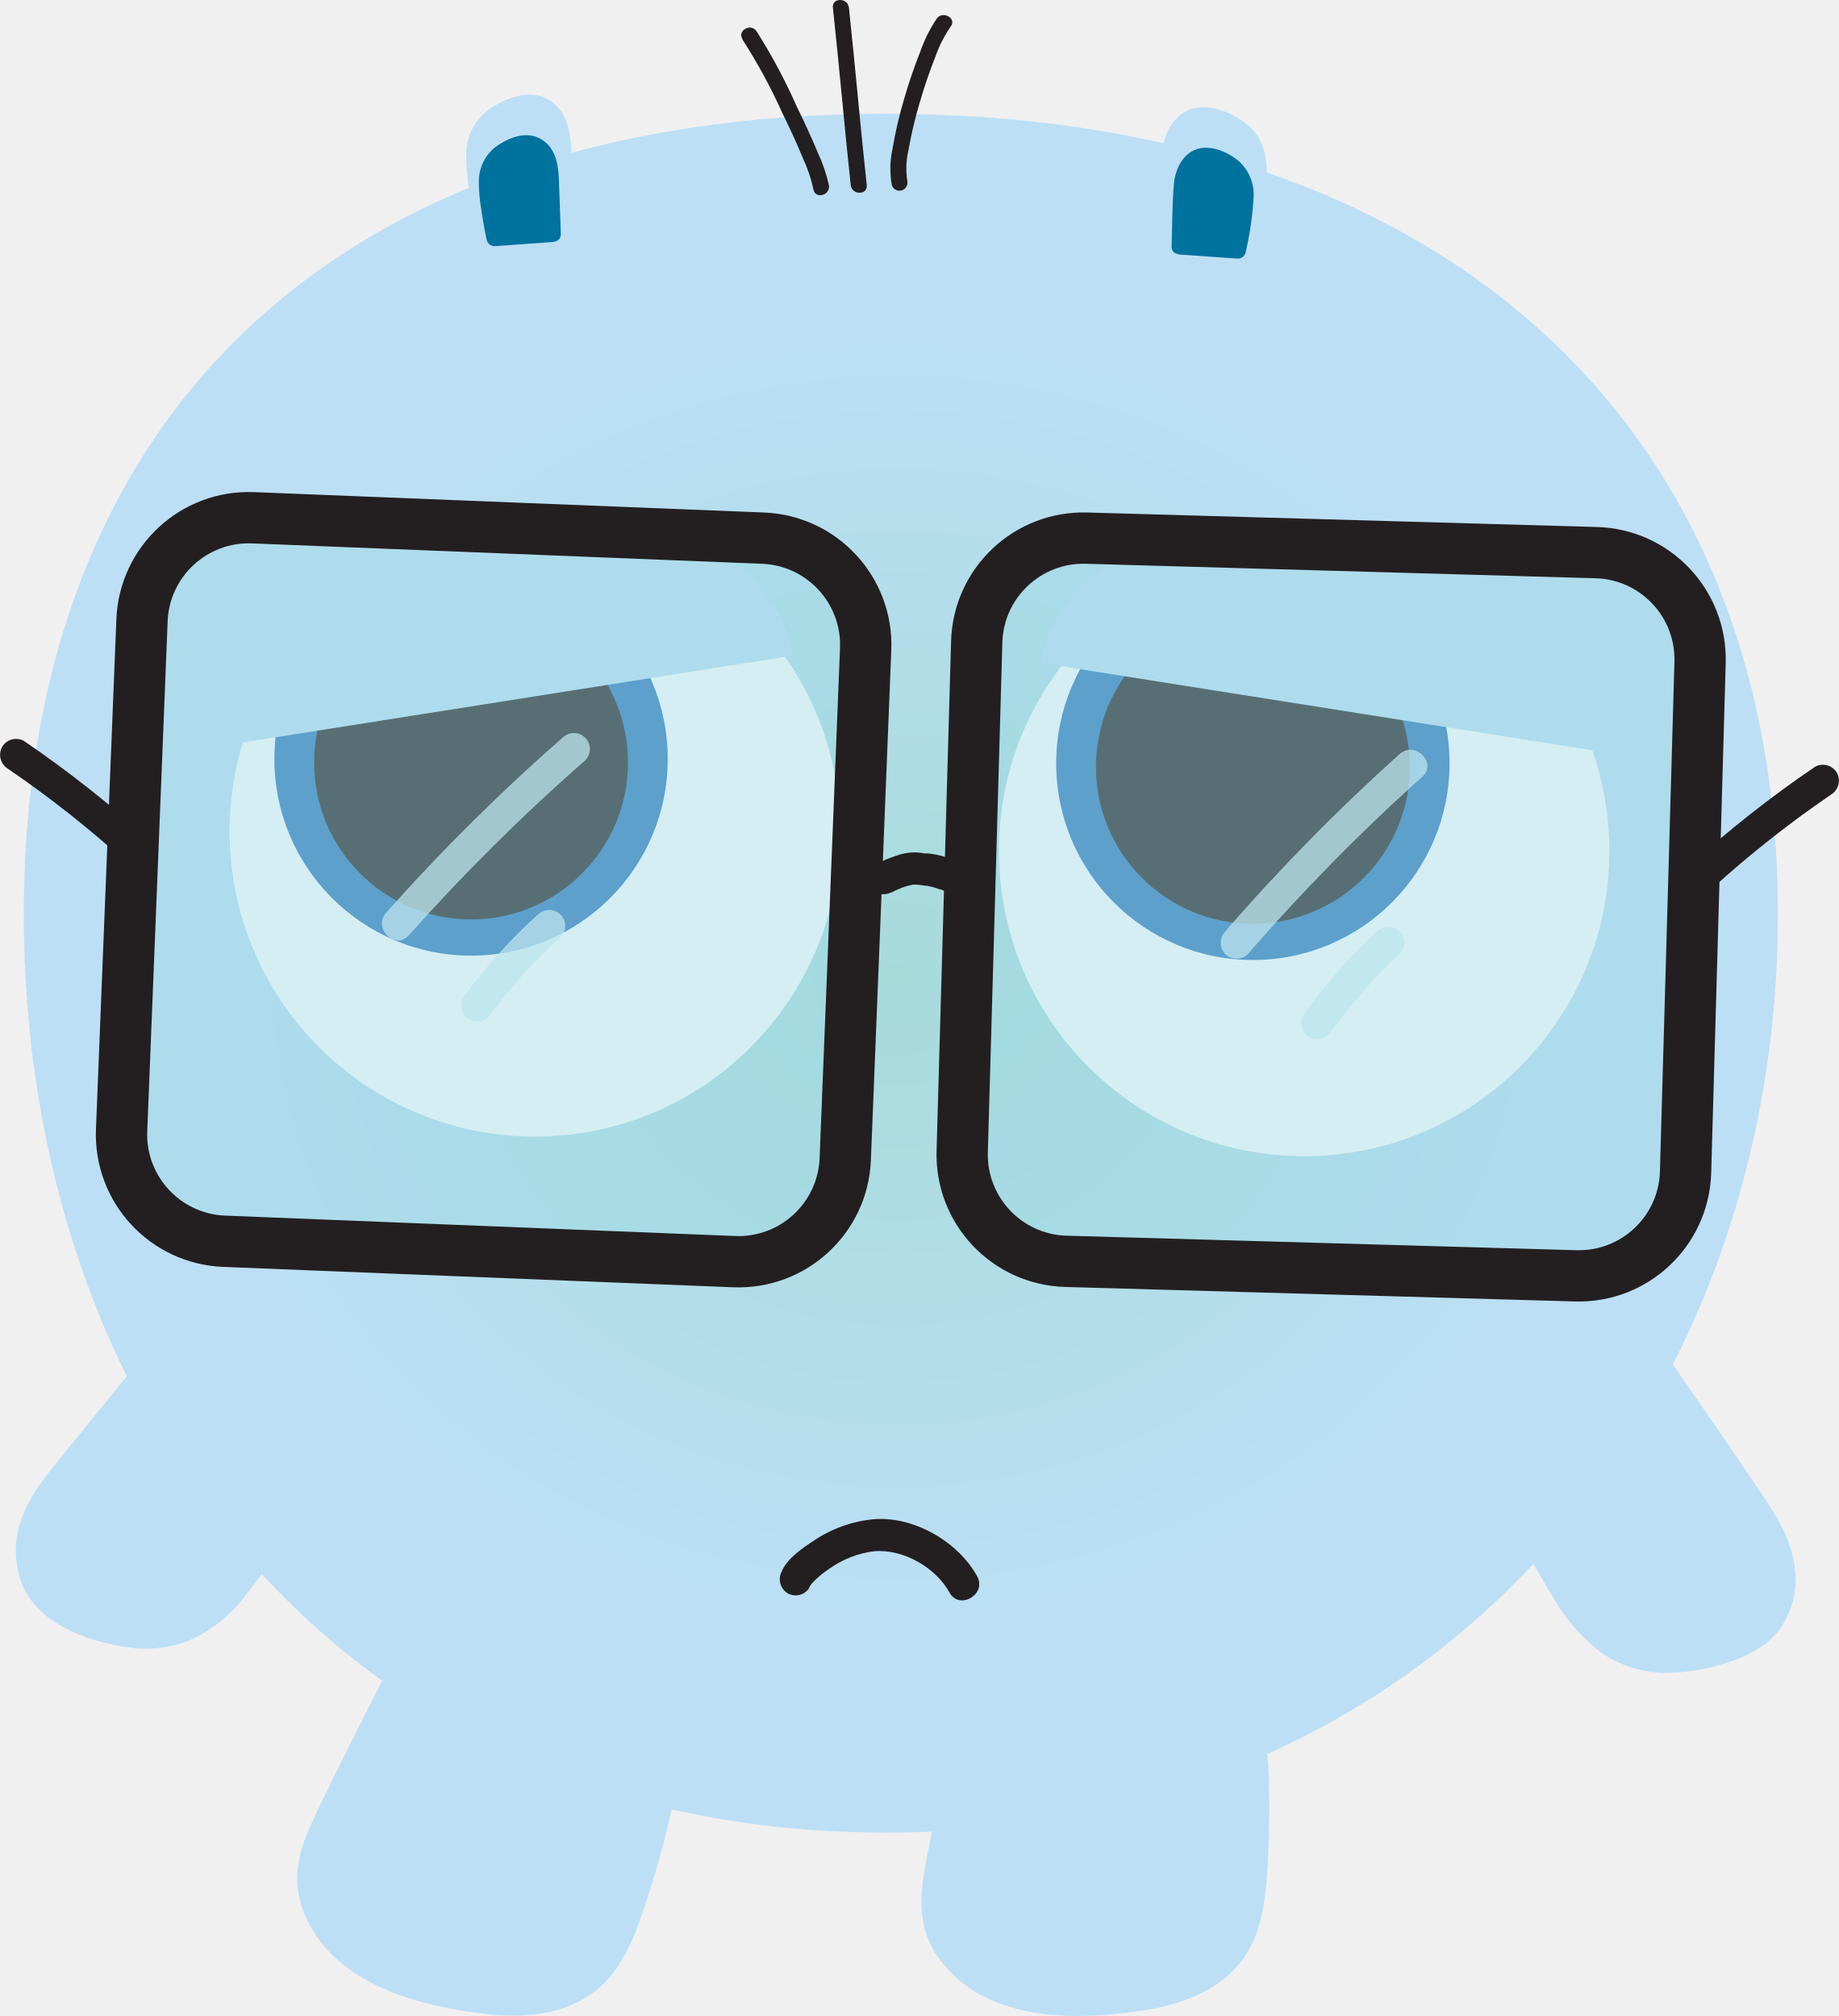
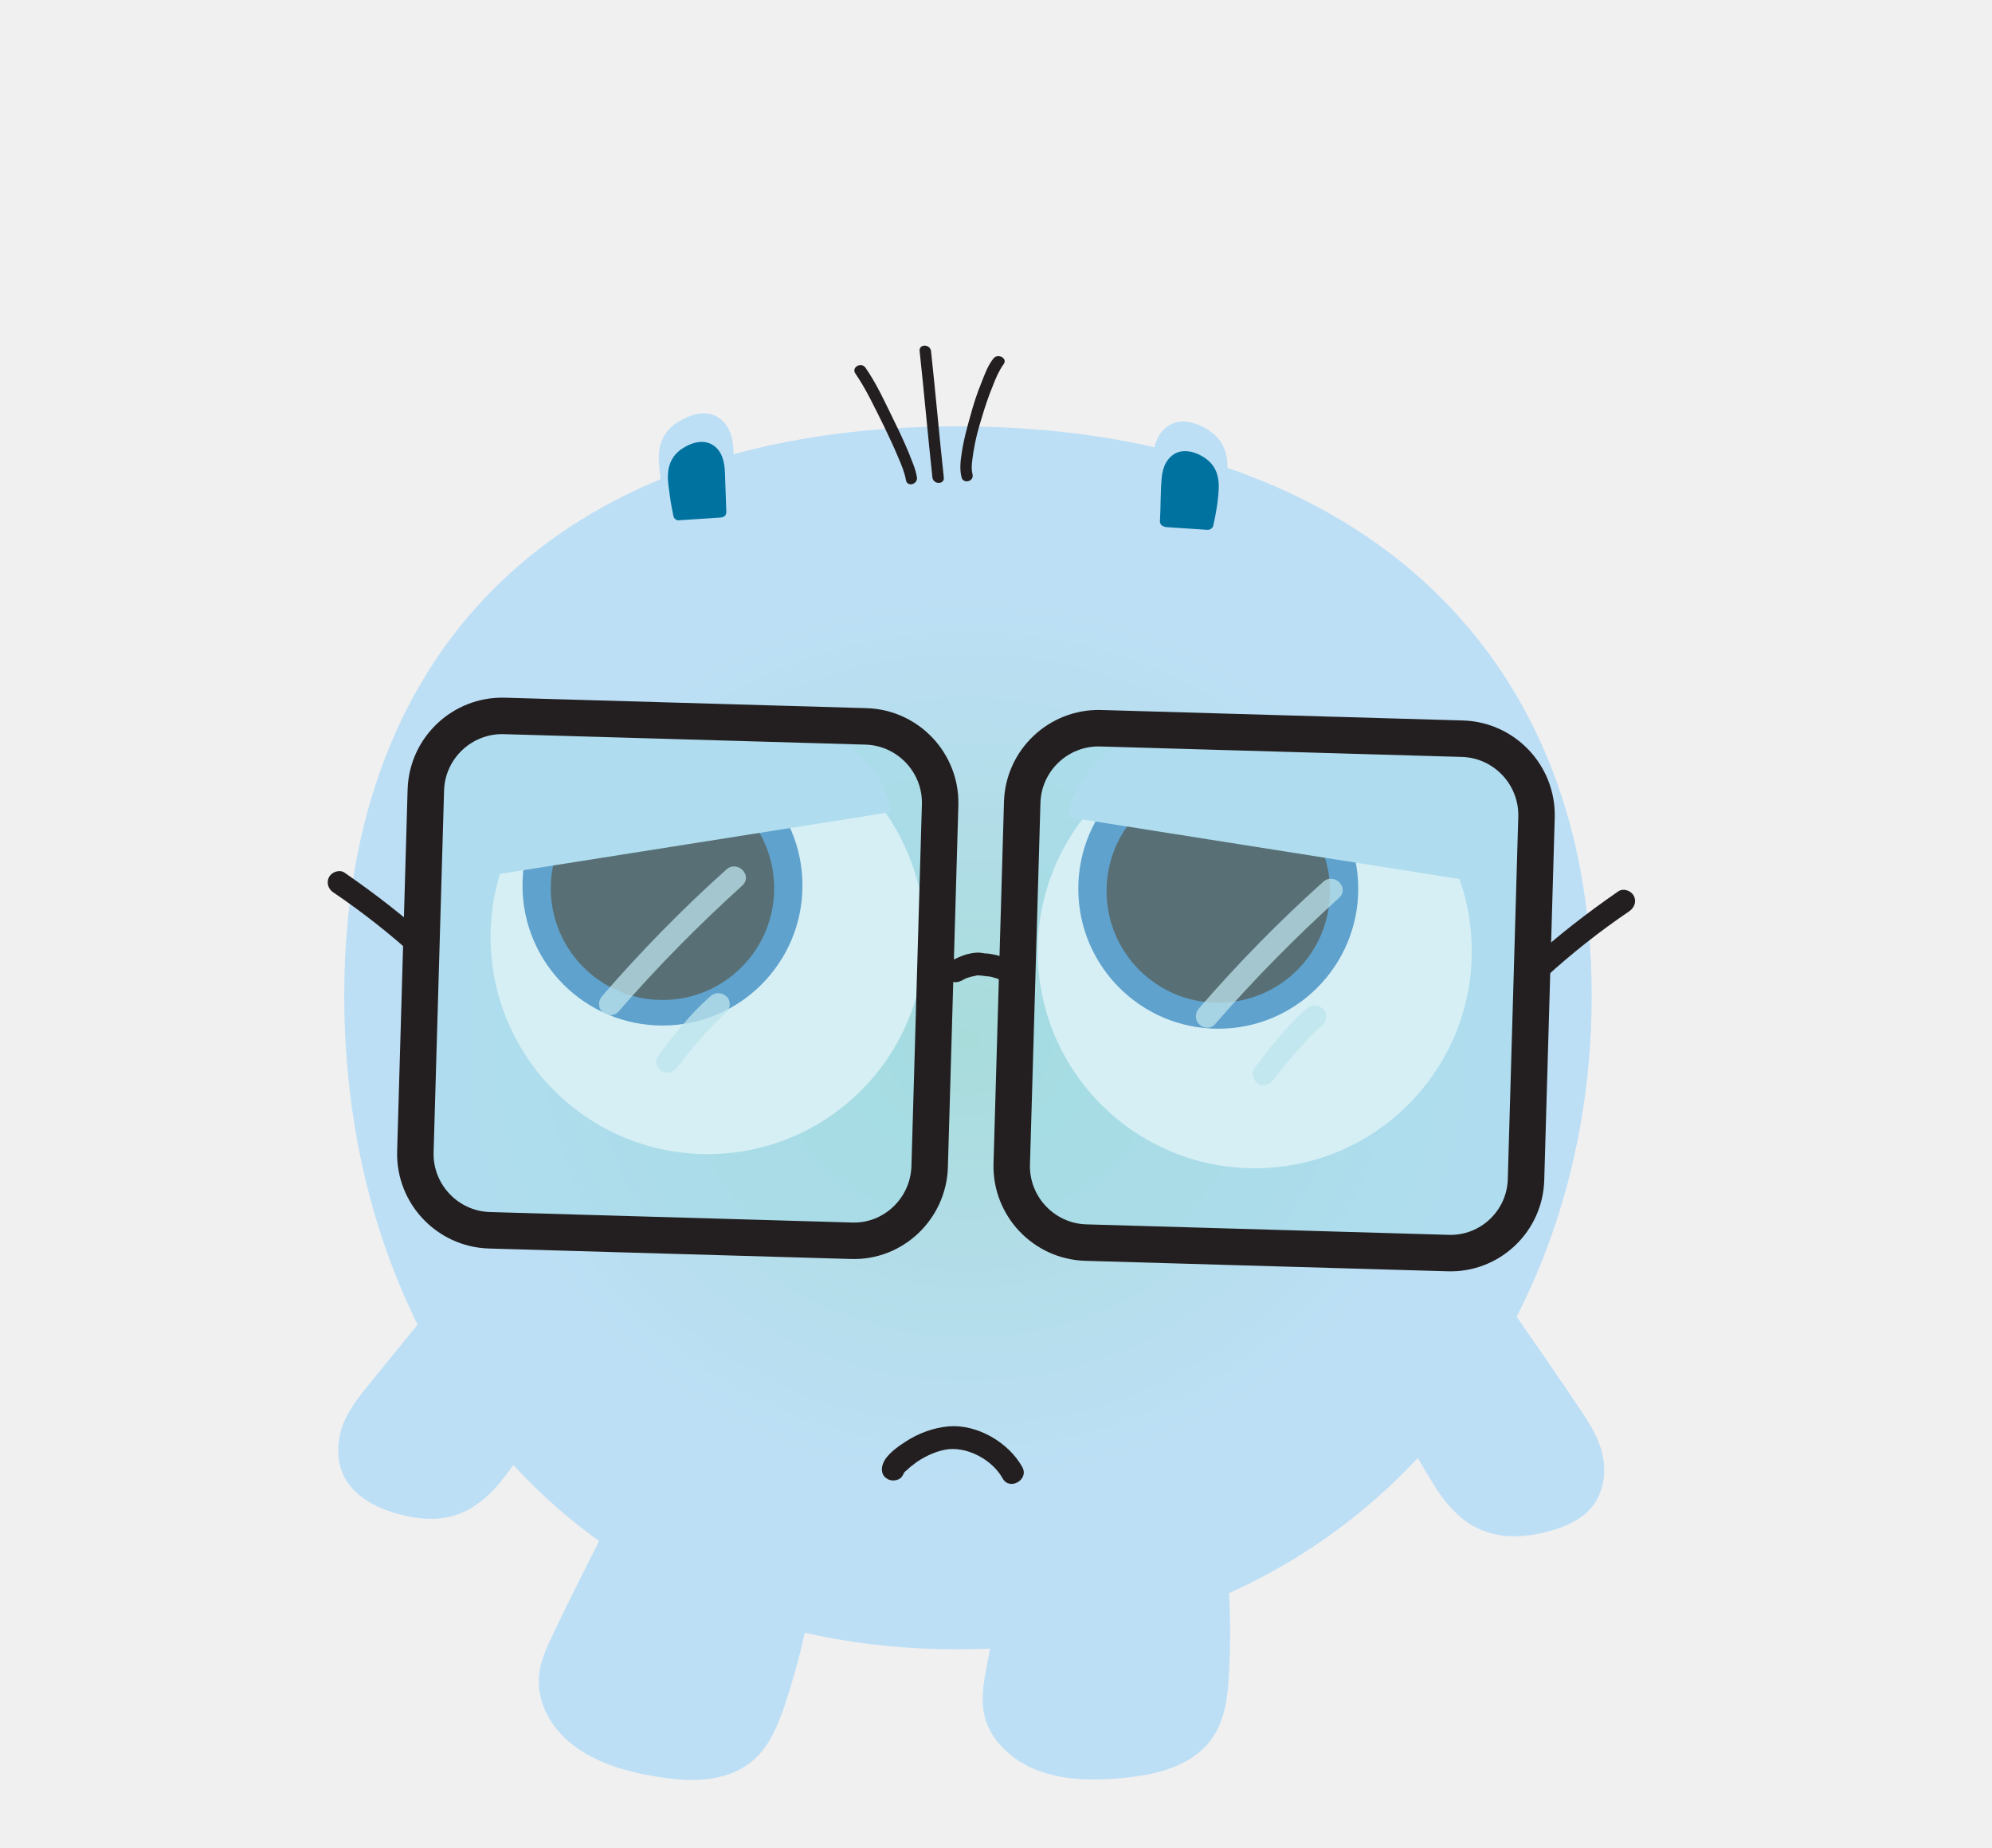
- <svg xmlns="http://www.w3.org/2000/svg" viewBox="0 0 286.86 314.54">
-   <defs>
-     <style>.cls-1{fill:url(#radial-gradient);}.cls-2{fill:#bcdff5;}.cls-3,.cls-7{fill:#231f20;}.cls-4{fill:#00729e;}.cls-5{fill:#fff;stroke:#fff;}.cls-5,.cls-7,.cls-8{stroke-miterlimit:10;}.cls-6{fill:#2e76bb;}.cls-7,.cls-8{stroke:#231f20;}.cls-8{fill:#9cd9e5;fill-opacity:0.43;stroke-width:8px;}.cls-9{opacity:0.75;}.cls-10{fill:#bde4ed;}</style>
-     <radialGradient id="radial-gradient" cx="163.52" cy="150.08" r="136.45" gradientTransform="translate(-30.04 9.98) scale(1.04 0.95)" gradientUnits="userSpaceOnUse">
-       <stop offset="0" stop-color="#a7dbda" />
-       <stop offset="0.78" stop-color="#bcdff5" />
+ <svg xmlns="http://www.w3.org/2000/svg" version="1.1" id="Layer_1" x="0px" y="0px" viewBox="0 0 436.9 405.1" style="enable-background:new 0 0 436.9 405.1;" xml:space="preserve">
+   <style type="text/css">
+ 	.st0{fill:url(#SVGID_1_);}
+ 	.st1{fill:#BDDFF6;}
+ 	.st2{fill:#010101;}
+ 	.st3{fill:#231F20;}
+ 	.st4{fill:#BE202E;}
+ 	.st5{fill:#AC1F29;}
+ 	.st6{fill:#FFFFFF;stroke:#FFFFFF;stroke-miterlimit:10;}
+ 	.st7{fill:#3077BB;}
+ 	.st8{fill:#231F20;stroke:#231F20;stroke-miterlimit:10;}
+ 	.st9{fill:#00729F;}
+ 	.st10{fill:#9EDAE6;fill-opacity:0.43;stroke:#231F20;stroke-width:8;stroke-miterlimit:10;}
+ 	.st11{opacity:0.75;}
+ 	.st12{fill:#BEE4ED;}
+ 	.st13{fill:url(#SVGID_2_);}
+ 	.st14{fill:url(#SVGID_3_);}
+ 	.st15{fill:url(#SVGID_4_);}
+ 	.st16{fill:url(#SVGID_5_);}
+ 	.st17{fill:url(#SVGID_6_);}
+ 	.st18{fill:url(#SVGID_7_);}
+ 	.st19{fill:url(#SVGID_8_);}
+ 	.st20{fill:#6FCCD8;}
+ 	.st21{fill:url(#SVGID_9_);}
+ 	.st22{fill:url(#SVGID_10_);}
+ 	.st23{fill:#FFFFFF;}
+ 	.st24{fill:url(#SVGID_11_);}
+ 	.st25{fill:url(#SVGID_12_);}
+ 	.st26{fill:url(#SVGID_13_);}
+ 	.st27{fill:url(#SVGID_14_);}
+ 	.st28{fill:url(#SVGID_15_);}
+ 	.st29{fill:url(#SVGID_16_);}
+ 	.st30{fill:#774098;}
+ 	.st31{fill:#6A2F8F;}
+ 	.st32{fill:#774098;stroke:#6A2F8F;stroke-width:2;stroke-miterlimit:10;}
+ 	.st33{opacity:0.15;}
+ 	.st34{filter:url(#Adobe_OpacityMaskFilter);}
+ 	.st35{mask:url(#SVGID_17_);}
+ 	.st36{fill:#F15E6D;}
+ 	.st37{filter:url(#Adobe_OpacityMaskFilter_1_);}
+ 	.st38{mask:url(#SVGID_18_);}
+ 	.st39{fill:url(#SVGID_19_);}
+ 	.st40{filter:url(#Adobe_OpacityMaskFilter_2_);}
+ 	.st41{mask:url(#SVGID_20_);}
+ 	.st42{filter:url(#Adobe_OpacityMaskFilter_3_);}
+ 	.st43{mask:url(#SVGID_21_);}
+ 	.st44{fill:url(#SVGID_22_);}
+ 	.st45{filter:url(#Adobe_OpacityMaskFilter_4_);}
+ 	.st46{mask:url(#SVGID_23_);}
+ 	.st47{filter:url(#Adobe_OpacityMaskFilter_5_);}
+ 	.st48{mask:url(#SVGID_24_);}
+ 	.st49{fill:url(#SVGID_25_);}
+ 	.st50{filter:url(#Adobe_OpacityMaskFilter_6_);}
+ 	.st51{mask:url(#SVGID_26_);}
+ 	.st52{filter:url(#Adobe_OpacityMaskFilter_7_);}
+ 	.st53{mask:url(#SVGID_27_);}
+ 	.st54{fill:url(#SVGID_28_);}
+ 	.st55{filter:url(#Adobe_OpacityMaskFilter_8_);}
+ 	.st56{mask:url(#SVGID_29_);}
+ 	.st57{filter:url(#Adobe_OpacityMaskFilter_9_);}
+ 	.st58{mask:url(#SVGID_30_);}
+ 	.st59{fill:url(#SVGID_31_);}
+ 	.st60{filter:url(#Adobe_OpacityMaskFilter_10_);}
+ 	.st61{mask:url(#SVGID_32_);}
+ 	.st62{filter:url(#Adobe_OpacityMaskFilter_11_);}
+ 	.st63{mask:url(#SVGID_33_);}
+ 	.st64{fill:url(#SVGID_34_);}
+ 	.st65{filter:url(#Adobe_OpacityMaskFilter_12_);}
+ 	.st66{mask:url(#SVGID_35_);}
+ 	.st67{filter:url(#Adobe_OpacityMaskFilter_13_);}
+ 	.st68{mask:url(#SVGID_36_);}
+ 	.st69{fill:url(#SVGID_37_);}
+ 	.st70{filter:url(#Adobe_OpacityMaskFilter_14_);}
+ 	.st71{mask:url(#SVGID_38_);}
+ 	.st72{filter:url(#Adobe_OpacityMaskFilter_15_);}
+ 	.st73{mask:url(#SVGID_39_);}
+ 	.st74{fill:url(#SVGID_40_);}
+ 	.st75{filter:url(#Adobe_OpacityMaskFilter_16_);}
+ 	.st76{mask:url(#SVGID_41_);}
+ 	.st77{filter:url(#Adobe_OpacityMaskFilter_17_);}
+ 	.st78{mask:url(#SVGID_42_);}
+ 	.st79{fill:url(#SVGID_43_);}
+ 	.st80{filter:url(#Adobe_OpacityMaskFilter_18_);}
+ 	.st81{mask:url(#SVGID_44_);}
+ 	.st82{filter:url(#Adobe_OpacityMaskFilter_19_);}
+ 	.st83{mask:url(#SVGID_45_);}
+ 	.st84{fill:url(#SVGID_46_);}
+ 	.st85{filter:url(#Adobe_OpacityMaskFilter_20_);}
+ 	.st86{mask:url(#SVGID_47_);}
+ 	.st87{filter:url(#Adobe_OpacityMaskFilter_21_);}
+ 	.st88{mask:url(#SVGID_48_);}
+ 	.st89{fill:url(#SVGID_49_);}
+ 	.st90{filter:url(#Adobe_OpacityMaskFilter_22_);}
+ 	.st91{mask:url(#SVGID_50_);}
+ 	.st92{filter:url(#Adobe_OpacityMaskFilter_23_);}
+ 	.st93{mask:url(#SVGID_51_);}
+ 	.st94{fill:url(#SVGID_52_);}
+ 	.st95{filter:url(#Adobe_OpacityMaskFilter_24_);}
+ 	.st96{mask:url(#SVGID_53_);}
+ 	.st97{filter:url(#Adobe_OpacityMaskFilter_25_);}
+ 	.st98{mask:url(#SVGID_54_);}
+ 	.st99{fill:url(#SVGID_55_);}
+ 	.st100{filter:url(#Adobe_OpacityMaskFilter_26_);}
+ 	.st101{mask:url(#SVGID_56_);}
+ 	.st102{filter:url(#Adobe_OpacityMaskFilter_27_);}
+ 	.st103{mask:url(#SVGID_57_);}
+ 	.st104{fill:url(#SVGID_58_);}
+ 	.st105{filter:url(#Adobe_OpacityMaskFilter_28_);}
+ 	.st106{mask:url(#SVGID_59_);}
+ 	.st107{filter:url(#Adobe_OpacityMaskFilter_29_);}
+ 	.st108{mask:url(#SVGID_60_);}
+ 	.st109{fill:url(#SVGID_61_);}
+ 	.st110{fill:#1B191D;}
+ 	.st111{fill:#1B191D;stroke:#00729F;stroke-width:4;stroke-miterlimit:10;}
+ 	.st112{fill:#FAAF43;}
+ 	.st113{fill:url(#SVGID_62_);}
+ 	.st114{fill:url(#SVGID_63_);}
+ 	.st115{fill:url(#SVGID_64_);}
+ 	.st116{fill:url(#SVGID_65_);}
+ 	.st117{fill:url(#SVGID_66_);}
+ 	.st118{fill:url(#SVGID_67_);}
+ 	.st119{fill:url(#SVGID_68_);}
+ 	.st120{fill:url(#SVGID_69_);}
+ 	.st121{fill:url(#SVGID_70_);}
+ 	.st122{fill:url(#SVGID_71_);}
+ 	.st123{fill:url(#SVGID_72_);}
+ 	.st124{fill:url(#SVGID_73_);}
+ 	.st125{fill:url(#SVGID_74_);}
+ 	.st126{fill:url(#SVGID_75_);}
+ </style>
+   <g>
+     <radialGradient id="SVGID_1_" cx="285.254" cy="228.033" r="136.453" gradientTransform="matrix(1.043 0 0 0.9472 -85.205 11.9493)" gradientUnits="userSpaceOnUse">
+       <stop offset="0" style="stop-color:#A8DCDB" />
+       <stop offset="0.785" style="stop-color:#BDDFF6" />
    </radialGradient>
-   </defs>
-   <g id="Layer_2" data-name="Layer 2">
-     <g id="Layer_1-2" data-name="Layer 1">
-       <path class="cls-1" d="M277.33,142.61c0,77.62-53.76,143.31-139.24,143.31S3.71,220.23,3.71,142.61,52.62,17.75,138.09,17.75,277.33,65,277.33,142.61Z" />
-       <path class="cls-2" d="M62.79,258.59,50.65,283.07c-1.34,2.71-2.7,5.48-3,8.48-.59,5.66,2.79,11.17,7.38,14.53s10.23,4.92,15.8,6.07c7.5,1.56,16.23,2.18,21.91-2.95,2.93-2.65,4.53-6.42,5.88-10.12A131.14,131.14,0,0,0,104.36,278Z" />
-       <path class="cls-2" d="M61.72,258c-4.39,8.84-9,17.6-13.14,26.53-1.78,3.82-2.85,7.78-1.8,12A19.15,19.15,0,0,0,52.91,306c6.15,5.28,15,7.28,22.83,8.22,7.52.9,15.51-.27,20.21-6.81,2.82-3.92,4.27-8.87,5.71-13.41a134.53,134.53,0,0,0,3.91-15.71,1.28,1.28,0,0,0-.57-1.41l-14-6.53L68.62,259.93l-5.19-2.42c-1.45-.68-2.72,1.47-1.27,2.15l14,6.53,22.37,10.43,5.19,2.42-.57-1.42q-1.2,6.45-3,12.75A85.65,85.65,0,0,1,96,302.25c-1.55,3.38-3.7,6.34-7.08,8A20.52,20.52,0,0,1,78.83,312,56.39,56.39,0,0,1,68,310.25a36.92,36.92,0,0,1-11-4.29,18.22,18.22,0,0,1-7.18-8.16c-1.59-3.76-1.12-7.55.49-11.23,2-4.52,4.36-8.9,6.56-13.33l6.95-14C64.59,257.78,62.43,256.51,61.72,258Z" />
-       <path class="cls-2" d="M151.05,263.43l-5.27,26.83c-.58,3-1.16,6-.67,9,.93,5.61,5.63,10,10.95,12.07s11.16,2.05,16.84,1.7c7.64-.48,16.23-2.17,20.36-8.63,2.12-3.32,2.68-7.38,3-11.31a131.15,131.15,0,0,0,0-21.89Z" />
-       <path class="cls-2" d="M149.84,263.1,146.92,278c-.95,4.83-2,9.67-2.82,14.53-.69,4.18-.56,8.3,1.68,12a19.24,19.24,0,0,0,8,7.12c7.43,3.65,16.7,3.24,24.68,2,7.1-1.09,14.28-4.13,17.2-11.18,1.86-4.51,2-9.71,2.21-14.52a132.53,132.53,0,0,0-.34-16.79,1.26,1.26,0,0,0-.92-1.2l-15.23-2.61L157,263.2l-5.65-1c-1.57-.27-2.25,2.14-.66,2.41L166,267.25l24.32,4.16,5.65,1-.92-1.21a131.87,131.87,0,0,1,.44,13.63,76,76,0,0,1-1,12.78,15.15,15.15,0,0,1-5,9.24,21.42,21.42,0,0,1-9,3.93A55.74,55.74,0,0,1,170,311.89a36.51,36.51,0,0,1-12.31-1.35,18.12,18.12,0,0,1-8.67-5.77,13.43,13.43,0,0,1-2.63-10.58c.65-5.05,1.9-10.07,2.88-15.06l3-15.36C152.56,262.2,150.15,261.52,149.84,263.1Z" />
-       <path class="cls-3" d="M115.79,6.13A86.35,86.35,0,0,1,122,17.56c1.12,2.29,2.21,4.6,3.19,7a23.61,23.61,0,0,1,1.7,5c.28,1.58,2.69.91,2.41-.67a24.48,24.48,0,0,0-1.74-5.09c-1-2.42-2.12-4.81-3.27-7.17A88.54,88.54,0,0,0,118,4.86c-.91-1.31-3.08-.06-2.16,1.27Z" />
-       <path class="cls-3" d="M129.92,1.19c1,9.23,1.79,18.47,2.78,27.69.17,1.58,2.67,1.6,2.5,0-1-9.22-1.79-18.46-2.78-27.69-.17-1.58-2.67-1.6-2.5,0Z" />
-       <path class="cls-3" d="M141.52,28.21a12.94,12.94,0,0,1,.22-4.94,64.34,64.34,0,0,1,1.75-7.35c.71-2.43,1.52-4.83,2.46-7.18a19.87,19.87,0,0,1,2.34-4.59c1-1.29-1.21-2.54-2.16-1.26a22.48,22.48,0,0,0-2.59,5.19A78.16,78.16,0,0,0,141,15.55a63,63,0,0,0-1.76,7.57,14.65,14.65,0,0,0-.13,5.75,1.25,1.25,0,0,0,2.41-.66Z" />
-       <path class="cls-2" d="M27.5,207.21,10.26,228.42a37.92,37.92,0,0,0-5.08,7.38c-2.34,5-1.69,9.94.58,13s5.93,4.65,9.67,5.84c5,1.6,11.3,2.42,17.24-1.93,3.06-2.24,5.52-5.52,7.76-8.74A192.27,192.27,0,0,0,51.8,225.57Z" />
-       <path class="cls-2" d="M26.61,206.32,10.16,226.57c-2.48,3.06-5.12,6.1-6.58,9.81a14.6,14.6,0,0,0-.16,10.76c2.47,6.07,9.82,8.8,15.85,9.77a19,19,0,0,0,9.83-.79A22.14,22.14,0,0,0,38,249.31a109.55,109.55,0,0,0,7.7-11q3.81-5.94,7.15-12.15a1.3,1.3,0,0,0-.44-1.71L31.17,208.43l-3-2.3c-1.29-1-2.53,1.2-1.27,2.15l21.26,16.07,3,2.3-.44-1.71A188.56,188.56,0,0,1,38.85,244.1a31,31,0,0,1-7.2,7.86,15.4,15.4,0,0,1-9.08,2.77,26.67,26.67,0,0,1-8.66-1.88c-2.85-1-5.8-2.56-7.46-5.22a11.58,11.58,0,0,1-.79-9.69c1.14-3.42,3.56-6.26,5.8-9l16.92-20.83C29.38,206.85,27.63,205.07,26.61,206.32Z" />
-       <path class="cls-2" d="M257.9,210.73l15.44,22.56a37.85,37.85,0,0,1,4.46,7.77c1.92,5.15.87,10-1.65,12.95s-6.29,4.16-10.12,5c-5.15,1.18-11.45,1.49-17-3.34-2.86-2.48-5-6-7-9.34a191.57,191.57,0,0,1-9.81-19.32Z" />
-       <path class="cls-2" d="M256.82,211.37l13.75,20.09c3.8,5.55,9.09,12.17,6.14,19.28-1.22,2.94-3.85,4.79-6.74,5.87a29.84,29.84,0,0,1-8.69,1.89,16,16,0,0,1-8.8-1.86,22,22,0,0,1-7.35-7.52,158.55,158.55,0,0,1-11.88-22.7l-.44,1.71,22.49-14.27,3.23-2.05c1.35-.86.1-3-1.27-2.16l-22.49,14.28-3.23,2a1.29,1.29,0,0,0-.44,1.71,167.22,167.22,0,0,0,11.4,21.95A27.65,27.65,0,0,0,250,258a17.87,17.87,0,0,0,9.53,3,30.53,30.53,0,0,0,9.43-1.44c3.23-1,6.42-2.49,8.53-5.21a13.31,13.31,0,0,0,2.53-9.22c-.33-3.93-2.15-7.38-4.29-10.62-5.44-8.23-11.14-16.3-16.71-24.44C258.07,208.78,255.9,210,256.82,211.37Z" />
-       <path class="cls-2" d="M88.28,35.18l-.4-11.39a15.19,15.19,0,0,0-.43-3.71,5.4,5.4,0,0,0-3.76-3.94,7.63,7.63,0,0,0-4.64.82,7.6,7.6,0,0,0-4.88,5.33,15,15,0,0,0,0,4.87,81.15,81.15,0,0,0,1.48,8.91Z" />
-       <path class="cls-2" d="M89.53,35.18c-.14-3.91-.26-7.82-.41-11.73-.12-3-.74-6.25-3.58-7.9s-6.25-.4-8.75,1.18A8.7,8.7,0,0,0,72.71,24a35.12,35.12,0,0,0,.54,6.14q.45,3.17,1.16,6.28a1.24,1.24,0,0,0,1.2.91l12.67-.89c1.6-.11,1.61-2.61,0-2.5l-12.67.89,1.21.92q-.66-2.93-1.1-5.9A31,31,0,0,1,75.21,24c.13-3.34,2.41-5.29,5.4-6.31,1.52-.51,3.1-.63,4.33.53a6.43,6.43,0,0,1,1.65,4.55c.23,4.13.3,8.28.44,12.42C87.09,36.79,89.59,36.79,89.53,35.18Z" />
-       <path class="cls-4" d="M86.23,36.51l-.3-8.42a11.74,11.74,0,0,0-.31-2.74,3.91,3.91,0,0,0-2.7-2.91,5.33,5.33,0,0,0-3.33.6A5.53,5.53,0,0,0,76.09,27a11.73,11.73,0,0,0,0,3.6,59.56,59.56,0,0,0,1.08,6.59Z" />
-       <path class="cls-4" d="M87.48,36.51c-.1-2.89-.19-5.78-.31-8.67-.09-2.34-.57-4.82-2.75-6.12s-4.74-.36-6.63.86a6.8,6.8,0,0,0-3.1,5.65,26.54,26.54,0,0,0,.41,4.62c.22,1.56.5,3.1.83,4.64a1.28,1.28,0,0,0,1.21.92l9.09-.65c1.6-.12,1.61-2.62,0-2.5l-9.09.65,1.2.91a35.18,35.18,0,0,1-1.15-8.59c.09-2.27,1.57-3.63,3.62-4.34a2.5,2.5,0,0,1,2.76.31,4.47,4.47,0,0,1,1.08,3.13c.17,3.05.22,6.12.33,9.18C85,38.11,87.54,38.12,87.48,36.51Z" />
-       <path class="cls-2" d="M182,37.13l.41-11.39a15.63,15.63,0,0,1,.42-3.71,5.41,5.41,0,0,1,3.76-3.94,7.61,7.61,0,0,1,4.64.82c2,.88,4.22,2.33,4.89,5.33a15.28,15.28,0,0,1,0,4.87A79.23,79.23,0,0,1,194.62,38Z" />
-       <path class="cls-2" d="M183.2,37.13c.15-4.14.22-8.29.45-12.42a6.42,6.42,0,0,1,1.64-4.55c1.24-1.16,2.82-1,4.33-.53,3,1,5.27,3,5.41,6.31a31.89,31.89,0,0,1-.51,5.85q-.44,3-1.1,5.9l1.2-.92L182,35.88c-1.6-.11-1.59,2.39,0,2.5l12.67.89a1.25,1.25,0,0,0,1.21-.92,66.89,66.89,0,0,0,1.68-11c.16-3.12-.67-6.09-3.21-8.06-2.25-1.76-5.82-3.27-8.65-2.23s-4.2,4-4.45,7c-.38,4.34-.34,8.76-.5,13.11C180.65,38.74,183.15,38.74,183.2,37.13Z" />
-       <path class="cls-4" d="M184,38.46,184.3,30a12.3,12.3,0,0,1,.31-2.74,3.94,3.94,0,0,1,2.7-2.91,5.17,5.17,0,0,1,3.33.6,5.54,5.54,0,0,1,3.51,3.93,11.73,11.73,0,0,1,0,3.6,61.39,61.39,0,0,1-1.07,6.58Z" />
-       <path class="cls-4" d="M185.26,38.46c.1-3.06.15-6.13.32-9.18a4.52,4.52,0,0,1,1.08-3.13,2.5,2.5,0,0,1,2.77-.31c2,.71,3.53,2.07,3.62,4.34a35.19,35.19,0,0,1-1.16,8.59l1.21-.92L184,37.21c-1.61-.12-1.6,2.38,0,2.5l9.09.64a1.24,1.24,0,0,0,1.2-.91,50.81,50.81,0,0,0,1.23-8.22,7.11,7.11,0,0,0-2.38-6.17c-1.71-1.38-4.4-2.54-6.57-1.74s-3.27,3.17-3.46,5.46c-.28,3.21-.25,6.47-.36,9.69C182.7,40.06,185.2,40.06,185.26,38.46Z" />
-       <circle class="cls-5" cx="83.43" cy="129.72" r="47.11" />
-       <circle class="cls-6" cx="73.48" cy="118.42" r="30.68" />
-       <circle class="cls-7" cx="73.48" cy="118.97" r="23.98" />
-       <path class="cls-2" d="M35.59,116.2C33,100,50.66,83.81,75,80s46.07,6.14,48.63,22.3" />
-       <circle class="cls-5" cx="203.43" cy="132.78" r="47.11" />
-       <circle class="cls-6" cx="195.43" cy="119.1" r="30.68" />
-       <circle class="cls-7" cx="195.43" cy="119.65" r="23.98" />
-       <path class="cls-2" d="M162.37,103.44c2.56-16.17,24.33-26.15,48.63-22.3s41.92,20.07,39.36,36.23" />
-       <path class="cls-3" d="M139.05,139.27a8.47,8.47,0,0,1,1.5-.69c-.19,0-.32.13-.05,0l.37-.14a7.58,7.58,0,0,1,.77-.24,7.84,7.84,0,0,1,.81-.18c-.23,0-.28,0,0,0h.4c.08,0,.29.06.36,0-.09,0-.52-.07-.14,0l1.35.18h.09c-.4,0,0,0,.07,0l.68.14a13.56,13.56,0,0,1,1.41.44l.14,0c-.32-.13.07,0,.13.06.22.1.43.21.64.33s.39.25.59.36-.32-.31-.12-.1l.29.26a2.5,2.5,0,0,0,3.53-3.54,12.74,12.74,0,0,0-7.26-3c-.07,0-.5-.06-.16,0s-.16,0-.23,0c-.43-.06-.85-.14-1.28-.16a8.89,8.89,0,0,0-2.41.29,22.51,22.51,0,0,0-4,1.61,2.5,2.5,0,0,0-.89,3.42,2.57,2.57,0,0,0,3.42.89Z" />
-       <path class="cls-3" d="M267.13,138.57a169.07,169.07,0,0,1,18.5-14.6,2.56,2.56,0,0,0,.89-3.42,2.53,2.53,0,0,0-3.42-.9A177.49,177.49,0,0,0,263.6,135a2.5,2.5,0,1,0,3.53,3.53Z" />
-       <path class="cls-3" d="M23.26,131a178.6,178.6,0,0,0-19.5-15.38,2.52,2.52,0,0,0-3.42.9,2.56,2.56,0,0,0,.89,3.42,169.07,169.07,0,0,1,18.5,14.6A2.5,2.5,0,0,0,23.26,131Z" />
-       <rect class="cls-8" x="20.38" y="82.32" width="112.88" height="112.88" rx="16.66" transform="matrix(1, 0.04, -0.04, 1, 5.73, -3.02)" />
-       <g class="cls-9">
-         <path class="cls-10" d="M63.77,145.93a312.8,312.8,0,0,1,27.54-27.32,2.5,2.5,0,0,0-3.53-3.54A311.55,311.55,0,0,0,60.24,142.4c-2.13,2.39,1.39,5.94,3.53,3.53Z" />
-       </g>
-       <g class="cls-9">
-         <path class="cls-10" d="M76.18,158.66a82.55,82.55,0,0,1,11.26-12.43,2.52,2.52,0,0,0,0-3.54,2.57,2.57,0,0,0-3.54,0,82,82,0,0,0-11.25,12.44,2.69,2.69,0,0,0-.74,1.76,2.54,2.54,0,0,0,.74,1.77c.89.82,2.68,1.11,3.53,0Z" />
-       </g>
-       <rect class="cls-8" x="151.2" y="85.06" width="112.88" height="112.88" rx="16.66" transform="translate(4.11 -5.84) rotate(1.63)" />
-       <g class="cls-9">
-         <path class="cls-10" d="M194.66,148.85a308.74,308.74,0,0,1,27.2-27.66c2.39-2.16-1.15-5.68-3.54-3.54a311.56,311.56,0,0,0-27.2,27.67,2.56,2.56,0,0,0,0,3.53,2.52,2.52,0,0,0,3.54,0Z" />
-       </g>
-       <g class="cls-9">
-         <path class="cls-10" d="M207.62,160.92c.21-.29.42-.57.64-.85l.26-.34.21-.27.21-.27.27-.35.63-.79q1.33-1.68,2.75-3.32a60.12,60.12,0,0,1,5.74-5.88,2.51,2.51,0,0,0,0-3.53,2.55,2.55,0,0,0-3.54,0,84.58,84.58,0,0,0-11.49,13.07,2.51,2.51,0,0,0,.9,3.42,2.57,2.57,0,0,0,3.42-.89Z" />
-       </g>
-       <path class="cls-3" d="M126.21,247.69c.09-.21.56-.8.14-.3a10.59,10.59,0,0,1,.79-.85,14.44,14.44,0,0,1,2.19-1.76,15.28,15.28,0,0,1,7-2.75c4.62-.41,9.69,2.62,11.77,6.43,1.55,2.82,5.87.3,4.32-2.53-3-5.44-9.89-9.38-16.09-8.9a20.07,20.07,0,0,0-9.38,3.34c-1.73,1.14-4.18,2.79-5,4.79a2.59,2.59,0,0,0,.9,3.42,2.52,2.52,0,0,0,3.42-.89Z" />
+     <path class="st0" d="M349.1,218.4c0,77.6-53.8,143.3-139.2,143.3S75.5,296,75.5,218.4S124.4,93.5,209.9,93.5   S349.1,140.8,349.1,218.4z" />
+     <g>
+       <path class="st1" d="M134.6,334.4c-4,8.2-8.1,16.3-12.1,24.5c-1.3,2.7-2.7,5.5-3,8.5c-0.6,5.7,2.8,11.2,7.4,14.5    c4.6,3.4,10.2,4.9,15.8,6.1c7.5,1.6,16.2,2.2,21.9-3c2.9-2.6,4.5-6.4,5.9-10.1c2.5-6.9,4.4-13.9,5.8-21.1L134.6,334.4z" />
+       <g>
+         <path class="st1" d="M133.5,333.8c-4.4,8.8-9,17.6-13.1,26.5c-1.8,3.8-2.9,7.8-1.8,12c0.9,3.7,3.2,7.1,6.1,9.6     c6.2,5.3,15,7.3,22.8,8.2c7.5,0.9,15.5-0.3,20.2-6.8c2.8-3.9,4.3-8.9,5.7-13.4c1.6-5.2,2.9-10.4,3.9-15.7     c0.1-0.5-0.1-1.2-0.6-1.4c-4.7-2.2-9.3-4.4-14-6.5c-7.5-3.5-14.9-6.9-22.4-10.4c-1.7-0.8-3.5-1.6-5.2-2.4     c-1.4-0.7-2.7,1.5-1.3,2.2c4.7,2.2,9.3,4.4,14,6.5c7.5,3.5,14.9,6.9,22.4,10.4c1.7,0.8,3.5,1.6,5.2,2.4c-0.2-0.5-0.4-0.9-0.6-1.4     c-0.8,4.3-1.8,8.5-3,12.7c-1.2,4-2.4,8.1-4.1,11.9c-1.5,3.4-3.7,6.3-7.1,8c-3.1,1.5-6.7,1.8-10.1,1.7c-3.7-0.2-7.3-0.9-10.8-1.7     c-3.8-0.9-7.6-2.2-11-4.3c-3.1-2-5.8-4.7-7.2-8.2c-1.6-3.8-1.1-7.6,0.5-11.2c2-4.5,4.4-8.9,6.6-13.3c2.3-4.7,4.6-9.3,7-14     C136.4,333.6,134.2,332.3,133.5,333.8z" />
+       </g>
+     </g>
+     <g>
+       <path class="st1" d="M222.8,339.2c-1.8,8.9-3.5,17.9-5.3,26.8c-0.6,3-1.2,6-0.7,9c0.9,5.6,5.6,10,10.9,12.1s11.2,2.1,16.8,1.7    c7.6-0.5,16.2-2.2,20.4-8.6c2.1-3.3,2.7-7.4,3-11.3c0.6-7.3,0.6-14.6,0-21.9L222.8,339.2z" />
+       <g>
+         <path class="st1" d="M221.6,338.9c-1,5-1.9,9.9-2.9,14.9c-0.9,4.8-2,9.7-2.8,14.5c-0.7,4.2-0.6,8.3,1.7,12c1.9,3.1,4.8,5.5,8,7.1     c7.4,3.6,16.7,3.2,24.7,2c7.1-1.1,14.3-4.1,17.2-11.2c1.9-4.5,2-9.7,2.2-14.5c0.2-5.6,0.1-11.2-0.3-16.8c0-0.5-0.4-1.1-0.9-1.2     c-5.1-0.9-10.2-1.7-15.2-2.6c-8.1-1.4-16.2-2.8-24.3-4.2c-1.9-0.3-3.8-0.6-5.6-1c-1.6-0.3-2.2,2.1-0.7,2.4     c5.1,0.9,10.2,1.7,15.2,2.6c8.1,1.4,16.2,2.8,24.3,4.2c1.9,0.3,3.8,0.6,5.6,1c-0.3-0.4-0.6-0.8-0.9-1.2c0.4,4.5,0.5,9.1,0.4,13.6     c-0.1,4.2-0.2,8.6-1,12.8c-0.7,3.6-2.2,6.9-5,9.2c-2.6,2.1-5.8,3.2-9,3.9c-3.4,0.8-7,1-10.5,1.1c-4.1,0.1-8.3-0.1-12.3-1.3     c-3.3-1.1-6.5-3-8.7-5.8c-2.5-3.1-3.1-6.7-2.6-10.6c0.6-5,1.9-10.1,2.9-15.1c1-5.1,2-10.2,3-15.4     C224.4,338,221.9,337.3,221.6,338.9z" />
+       </g>
+     </g>
+     <g>
+       <g>
+         <g>
+           <path class="st3" d="M187.6,81.9c2.4,3.5,4.3,7.6,6.2,11.4c1.1,2.3,2.2,4.6,3.2,7c0.7,1.6,1.4,3.3,1.7,5      c0.3,1.6,2.7,0.9,2.4-0.7c-0.3-1.8-1.1-3.5-1.7-5.1c-1-2.4-2.1-4.8-3.3-7.2c-1.9-3.9-3.8-8.1-6.3-11.7      C188.8,79.3,186.7,80.6,187.6,81.9L187.6,81.9z" />
+         </g>
+       </g>
+       <g>
+         <g>
+           <path class="st3" d="M201.7,77c1,9.2,1.8,18.5,2.8,27.7c0.2,1.6,2.7,1.6,2.5,0c-1-9.2-1.8-18.5-2.8-27.7      C204,75.4,201.5,75.4,201.7,77L201.7,77z" />
+         </g>
+       </g>
+       <g>
+         <g>
+           <path class="st3" d="M213.3,104c-0.4-1.5,0-3.4,0.2-4.9c0.4-2.5,1-4.9,1.8-7.4c0.7-2.4,1.5-4.8,2.5-7.2c0.6-1.6,1.3-3.2,2.3-4.6      c1-1.3-1.2-2.5-2.2-1.3c-1.2,1.5-1.9,3.4-2.6,5.2c-1,2.4-1.8,4.9-2.5,7.5c-0.7,2.5-1.4,5-1.8,7.6c-0.3,1.9-0.6,3.9-0.1,5.8      C211.3,106.2,213.7,105.6,213.3,104L213.3,104z" />
+         </g>
+       </g>
+     </g>
+     <g>
+       <path class="st1" d="M99.3,283c-5.7,7.1-11.5,14.1-17.2,21.2c-1.9,2.3-3.8,4.7-5.1,7.4c-2.3,5-1.7,9.9,0.6,13    c2.3,3.1,5.9,4.7,9.7,5.8c5,1.6,11.3,2.4,17.2-1.9c3.1-2.2,5.5-5.5,7.8-8.7c4.2-6,8-12.2,11.4-18.4L99.3,283z" />
+       <g>
+         <path class="st1" d="M98.4,282.1c-5.5,6.8-11,13.5-16.5,20.3c-2.5,3.1-5.1,6.1-6.6,9.8c-1.3,3.4-1.6,7.3-0.2,10.8     c2.5,6.1,9.8,8.8,15.8,9.8c3.3,0.5,6.7,0.4,9.8-0.8c3.6-1.4,6.5-3.9,8.9-6.8c2.8-3.4,5.3-7.2,7.7-11c2.5-4,4.9-8,7.2-12.1     c0.4-0.6,0.1-1.3-0.4-1.7c-7.1-5.4-14.2-10.7-21.3-16.1c-1-0.8-2-1.5-3-2.3c-1.3-1-2.5,1.2-1.3,2.2c7.1,5.4,14.2,10.7,21.3,16.1     c1,0.8,2,1.5,3,2.3c-0.1-0.6-0.3-1.1-0.4-1.7c-3.6,6.6-7.5,13-11.9,19.2c-2,2.9-4.3,5.8-7.2,7.9c-2.7,1.9-5.8,2.8-9.1,2.8     c-3,0-5.9-0.9-8.7-1.9c-2.9-1-5.8-2.6-7.5-5.2c-1.8-2.9-1.8-6.5-0.8-9.7c1.1-3.4,3.6-6.3,5.8-9c5.6-6.9,11.3-13.9,16.9-20.8     C101.2,282.6,99.4,280.9,98.4,282.1z" />
+       </g>
+     </g>
+     <g>
+       <path class="st1" d="M329.7,286.5c5.1,7.5,10.3,15,15.4,22.6c1.7,2.5,3.4,5,4.5,7.8c1.9,5.1,0.9,10-1.7,12.9    c-2.5,2.9-6.3,4.2-10.1,5c-5.2,1.2-11.5,1.5-17-3.3c-2.9-2.5-5-6-7-9.3c-3.7-6.3-6.9-12.8-9.8-19.3L329.7,286.5z" />
+       <g>
+         <path class="st1" d="M328.6,287.2c4.6,6.7,9.2,13.4,13.8,20.1c3.8,5.6,9.1,12.2,6.1,19.3c-1.2,2.9-3.8,4.8-6.7,5.9     c-2.7,1-5.8,1.7-8.7,1.9c-3.1,0.2-6.1-0.4-8.8-1.9c-3.1-1.8-5.4-4.6-7.3-7.5c-4.6-7.1-8.5-14.9-11.9-22.7     c-0.1,0.6-0.3,1.1-0.4,1.7c7.5-4.8,15-9.5,22.5-14.3c1.1-0.7,2.1-1.4,3.2-2c1.4-0.9,0.1-3-1.3-2.2c-7.5,4.8-15,9.5-22.5,14.3     c-1.1,0.7-2.1,1.4-3.2,2c-0.6,0.4-0.7,1.1-0.4,1.7c3.3,7.5,7,15,11.4,22c2,3.2,4.3,6.2,7.5,8.4c2.8,1.9,6.1,2.9,9.5,3     c3.2,0.1,6.4-0.5,9.4-1.4c3.2-1,6.4-2.5,8.5-5.2c2-2.6,2.8-6,2.5-9.2c-0.3-3.9-2.2-7.4-4.3-10.6c-5.4-8.2-11.1-16.3-16.7-24.4     C329.9,284.6,327.7,285.8,328.6,287.2z" />
+       </g>
+     </g>
+     <g>
+       <g>
+         <path class="st1" d="M160.1,111c-0.1-3.8-0.3-7.6-0.4-11.4c0-1.3-0.1-2.5-0.4-3.7c-0.6-2.2-2.2-3.6-3.8-3.9     c-1.6-0.4-3.1,0.2-4.6,0.8c-2,0.9-4.2,2.3-4.9,5.3c-0.3,1.5-0.2,3.2,0,4.9c0.3,3,0.8,6,1.5,8.9L160.1,111z" />
+         <g>
+           <path class="st1" d="M161.3,111c-0.1-3.9-0.3-7.8-0.4-11.7c-0.1-3-0.7-6.2-3.6-7.9c-2.7-1.6-6.2-0.4-8.7,1.2      c-2.6,1.6-4,4.2-4.1,7.3c-0.1,2,0.3,4.1,0.5,6.1c0.3,2.1,0.7,4.2,1.2,6.3c0.1,0.5,0.7,1,1.2,0.9c4.2-0.3,8.4-0.6,12.7-0.9      c1.6-0.1,1.6-2.6,0-2.5c-4.2,0.3-8.4,0.6-12.7,0.9c0.4,0.3,0.8,0.6,1.2,0.9c-0.4-2-0.8-3.9-1.1-5.9c-0.3-1.9-0.6-3.9-0.5-5.8      c0.1-3.3,2.4-5.3,5.4-6.3c1.5-0.5,3.1-0.6,4.3,0.5c1.3,1.2,1.5,2.9,1.6,4.6c0.2,4.1,0.3,8.3,0.4,12.4      C158.9,112.6,161.4,112.6,161.3,111z" />
+         </g>
+       </g>
+       <g>
+         <path class="st9" d="M158,112.3c-0.1-2.8-0.2-5.6-0.3-8.4c0-0.9-0.1-1.9-0.3-2.7c-0.5-1.6-1.6-2.6-2.7-2.9     c-1.1-0.3-2.3,0.1-3.3,0.6c-1.5,0.6-3,1.7-3.5,3.9c-0.2,1.1-0.2,2.4,0,3.6c0.2,2.2,0.6,4.4,1.1,6.6L158,112.3z" />
+         <g>
+           <path class="st9" d="M159.3,112.3c-0.1-2.9-0.2-5.8-0.3-8.7c-0.1-2.3-0.6-4.8-2.8-6.1c-2.1-1.2-4.7-0.4-6.6,0.9      c-2,1.3-3,3.3-3.1,5.6c-0.1,1.5,0.2,3.1,0.4,4.6c0.2,1.6,0.5,3.1,0.8,4.6c0.1,0.5,0.7,1,1.2,0.9c3-0.2,6.1-0.4,9.1-0.6      c1.6-0.1,1.6-2.6,0-2.5c-3,0.2-6.1,0.4-9.1,0.6c0.4,0.3,0.8,0.6,1.2,0.9c-0.6-2.8-1.3-5.8-1.2-8.6c0.1-2.3,1.6-3.6,3.6-4.3      c1-0.3,2-0.5,2.8,0.3c0.9,0.8,1,2,1.1,3.1c0.2,3.1,0.2,6.1,0.3,9.2C156.8,113.9,159.3,113.9,159.3,112.3z" />
+         </g>
+       </g>
+     </g>
+     <g>
+       <g>
+         <path class="st1" d="M253.8,112.9c0.1-3.8,0.3-7.6,0.4-11.4c0-1.3,0.1-2.5,0.4-3.7c0.6-2.2,2.2-3.6,3.8-3.9     c1.6-0.4,3.1,0.2,4.6,0.8c2,0.9,4.2,2.3,4.9,5.3c0.3,1.5,0.2,3.2,0,4.9c-0.3,3-0.8,6-1.5,8.9L253.8,112.9z" />
+         <g>
+           <path class="st1" d="M255,112.9c0.1-4.1,0.2-8.3,0.4-12.4c0.1-1.7,0.4-3.4,1.6-4.6c1.2-1.2,2.8-1,4.3-0.5c3,1,5.3,3,5.4,6.3      c0.1,1.9-0.2,3.9-0.5,5.8c-0.3,2-0.7,3.9-1.1,5.9c0.4-0.3,0.8-0.6,1.2-0.9c-4.2-0.3-8.4-0.6-12.7-0.9c-1.6-0.1-1.6,2.4,0,2.5      c4.2,0.3,8.4,0.6,12.7,0.9c0.5,0,1.1-0.4,1.2-0.9c0.8-3.6,1.5-7.3,1.7-11c0.2-3.1-0.7-6.1-3.2-8.1c-2.3-1.8-5.8-3.3-8.6-2.2      c-2.9,1.1-4.2,4-4.5,7c-0.4,4.3-0.3,8.8-0.5,13.1C252.4,114.5,254.9,114.5,255,112.9z" />
+         </g>
+       </g>
+       <g>
+         <path class="st9" d="M255.8,114.3c0.1-2.8,0.2-5.6,0.3-8.4c0-0.9,0.1-1.9,0.3-2.7c0.5-1.6,1.6-2.6,2.7-2.9     c1.1-0.3,2.3,0.1,3.3,0.6c1.5,0.6,3,1.7,3.5,3.9c0.2,1.1,0.2,2.4,0,3.6c-0.2,2.2-0.6,4.4-1.1,6.6L255.8,114.3z" />
+         <g>
+           <path class="st9" d="M257.1,114.3c0.1-3.1,0.2-6.1,0.3-9.2c0.1-1.1,0.2-2.3,1.1-3.1c0.8-0.8,1.8-0.7,2.8-0.3      c2,0.7,3.5,2.1,3.6,4.3c0.1,2.8-0.5,5.8-1.2,8.6c0.4-0.3,0.8-0.6,1.2-0.9c-3-0.2-6.1-0.4-9.1-0.6c-1.6-0.1-1.6,2.4,0,2.5      c3,0.2,6.1,0.4,9.1,0.6c0.5,0,1.1-0.4,1.2-0.9c0.6-2.7,1.1-5.5,1.2-8.2c0.1-2.4-0.5-4.6-2.4-6.2c-1.7-1.4-4.4-2.5-6.6-1.7      c-2.3,0.9-3.3,3.2-3.5,5.5c-0.3,3.2-0.2,6.5-0.4,9.7C254.5,115.9,257,115.9,257.1,114.3z" />
+         </g>
+       </g>
+     </g>
+     <g>
+       <circle class="st6" cx="155.2" cy="205.5" r="47.1" />
+       <circle class="st7" cx="145.3" cy="194.2" r="30.7" />
+       <circle class="st8" cx="145.3" cy="194.8" r="24" />
+       <path class="st1" d="M107.4,192c-2.6-16.2,15.1-32.4,39.4-36.2s46.1,6.1,48.6,22.3" />
+     </g>
+     <g>
+       <circle class="st6" cx="275.2" cy="208.6" r="47.1" />
+       <circle class="st7" cx="267.2" cy="194.9" r="30.7" />
+       <circle class="st8" cx="267.2" cy="195.4" r="24" />
+       <path class="st1" d="M234.2,179.2c2.6-16.2,24.3-26.1,48.6-22.3c24.3,3.8,41.9,20.1,39.4,36.2" />
+     </g>
+     <g>
+       <g>
+         <g>
+           <path class="st3" d="M210.8,215.1c0.5-0.2,1-0.6,1.5-0.7c-0.2,0-0.3,0.1,0,0c0.1,0,0.2-0.1,0.4-0.1c0.3-0.1,0.5-0.2,0.8-0.2      c0.3-0.1,0.5-0.1,0.8-0.2c-0.2,0-0.3,0,0,0c0.1,0,0.3,0,0.4,0c0.1,0,0.3,0.1,0.4,0c-0.1,0-0.5-0.1-0.1,0      c0.4,0.1,0.9,0.1,1.4,0.2c0.1,0,0.5,0.1,0.1,0c-0.4-0.1,0,0,0.1,0c0.2,0,0.5,0.1,0.7,0.1c0.5,0.1,1,0.3,1.4,0.4      c0.1,0,0.5,0.2,0.1,0c-0.3-0.1,0.1,0,0.1,0.1c0.2,0.1,0.4,0.2,0.6,0.3c0.2,0.1,0.4,0.2,0.6,0.4c0.3,0.2-0.3-0.3-0.1-0.1      c0.1,0.1,0.2,0.2,0.3,0.3c1,0.9,2.6,1,3.5,0c0.9-1,1-2.6,0-3.5c-1.9-1.8-4.7-2.7-7.3-3c-0.1,0-0.5-0.1-0.2,0      c0.4,0.1-0.2,0-0.2,0c-0.4-0.1-0.9-0.1-1.3-0.2c-0.8,0-1.6,0.1-2.4,0.3c-1.4,0.3-2.7,1-4,1.6c-1.2,0.5-1.6,2.4-0.9,3.4      C208.2,215.4,209.6,215.7,210.8,215.1L210.8,215.1z" />
+         </g>
+       </g>
+       <g>
+         <g>
+           <path class="st3" d="M338.9,214.4c5.8-5.3,12-10.2,18.5-14.6c1.1-0.8,1.6-2.2,0.9-3.4c-0.6-1.1-2.3-1.7-3.4-0.9      c-6.8,4.7-13.4,9.8-19.5,15.4c-1,0.9-0.9,2.6,0,3.5C336.4,215.4,337.9,215.3,338.9,214.4L338.9,214.4z" />
+         </g>
+       </g>
+       <g>
+         <g>
+           <path class="st3" d="M95.1,206.8c-6.1-5.6-12.7-10.7-19.5-15.4c-1.1-0.8-2.8-0.2-3.4,0.9c-0.7,1.2-0.2,2.7,0.9,3.4      c6.5,4.4,12.7,9.3,18.5,14.6c1,0.9,2.5,1,3.5,0C96,209.4,96.1,207.7,95.1,206.8L95.1,206.8z" />
+         </g>
+       </g>
+       <g>
+         <path class="st10" d="M186.8,272.1l-79.5-2.3c-9.2-0.3-16.4-8-16.2-17.1l2.3-79.5c0.3-9.2,8-16.4,17.1-16.2l79.5,2.3     c9.2,0.3,16.4,8,16.2,17.1l-2.3,79.5C203.6,265.1,195.9,272.4,186.8,272.1z" />
+         <g class="st11">
+           <g>
+             <path class="st12" d="M135.6,221.9c8.5-9.8,17.6-19,27.2-27.7c2.4-2.2-1.1-5.7-3.5-3.5c-9.6,8.6-18.7,17.9-27.2,27.7       c-0.9,1-1,2.5,0,3.5C133,222.8,134.7,222.9,135.6,221.9L135.6,221.9z" />
+           </g>
+         </g>
+         <g class="st11">
+           <g>
+             <path class="st12" d="M148.6,234c0.2-0.3,0.4-0.6,0.6-0.8c0.1-0.1,0.2-0.2,0.3-0.3c0,0,0.4-0.5,0.2-0.3       c-0.2,0.2,0.2-0.3,0.2-0.3c0.1-0.1,0.2-0.2,0.3-0.3c0.2-0.3,0.4-0.5,0.6-0.8c0.9-1.1,1.8-2.2,2.8-3.3c1.8-2.1,3.7-4.1,5.7-5.9       c1-0.9,1-2.7,0-3.5c-1.1-1-2.5-0.9-3.5,0c-4.4,3.8-8,8.5-11.5,13.1c-0.8,1-0.2,2.8,0.9,3.4C146.5,235.6,147.8,235.1,148.6,234       L148.6,234z" />
+           </g>
+         </g>
+       </g>
+       <g>
+         <path class="st10" d="M317.6,274.8l-79.5-2.3c-9.2-0.3-16.4-8-16.2-17.1l2.3-79.5c0.3-9.2,8-16.4,17.1-16.2l79.5,2.3     c9.2,0.3,16.4,8,16.2,17.1l-2.3,79.5C334.5,267.8,326.8,275.1,317.6,274.8z" />
+         <g class="st11">
+           <g>
+             <path class="st12" d="M266.5,224.6c8.5-9.8,17.6-19,27.2-27.7c2.4-2.2-1.1-5.7-3.5-3.5c-9.6,8.6-18.7,17.9-27.2,27.7       c-0.9,1-1,2.5,0,3.5C263.8,225.6,265.6,225.7,266.5,224.6L266.5,224.6z" />
+           </g>
+         </g>
+         <g class="st11">
+           <g>
+             <path class="st12" d="M279.4,236.7c0.2-0.3,0.4-0.6,0.6-0.8c0.1-0.1,0.2-0.2,0.3-0.3c0,0,0.4-0.5,0.2-0.3       c-0.2,0.2,0.2-0.3,0.2-0.3c0.1-0.1,0.2-0.2,0.3-0.3c0.2-0.3,0.4-0.5,0.6-0.8c0.9-1.1,1.8-2.2,2.8-3.3c1.8-2.1,3.7-4.1,5.7-5.9       c1-0.9,1-2.7,0-3.5c-1.1-1-2.5-0.9-3.5,0c-4.4,3.8-8,8.5-11.5,13.1c-0.8,1-0.2,2.8,0.9,3.4       C277.3,238.3,278.6,237.8,279.4,236.7L279.4,236.7z" />
+           </g>
+         </g>
+       </g>
+     </g>
+     <g>
+       <g>
+         <path class="st3" d="M198,323.5c0.1-0.2,0.6-0.8,0.1-0.3c0.2-0.3,0.5-0.6,0.8-0.8c0.7-0.7,1.4-1.2,2.2-1.8c2.1-1.4,4.5-2.5,7-2.8     c4.6-0.4,9.7,2.6,11.8,6.4c1.5,2.8,5.9,0.3,4.3-2.5c-3-5.4-9.9-9.4-16.1-8.9c-3.4,0.3-6.6,1.5-9.4,3.3c-1.7,1.1-4.2,2.8-5,4.8     c-0.5,1.2-0.4,2.7,0.9,3.4C195.6,325,197.5,324.7,198,323.5L198,323.5z" />
+       </g>
    </g>
  </g>
</svg>
